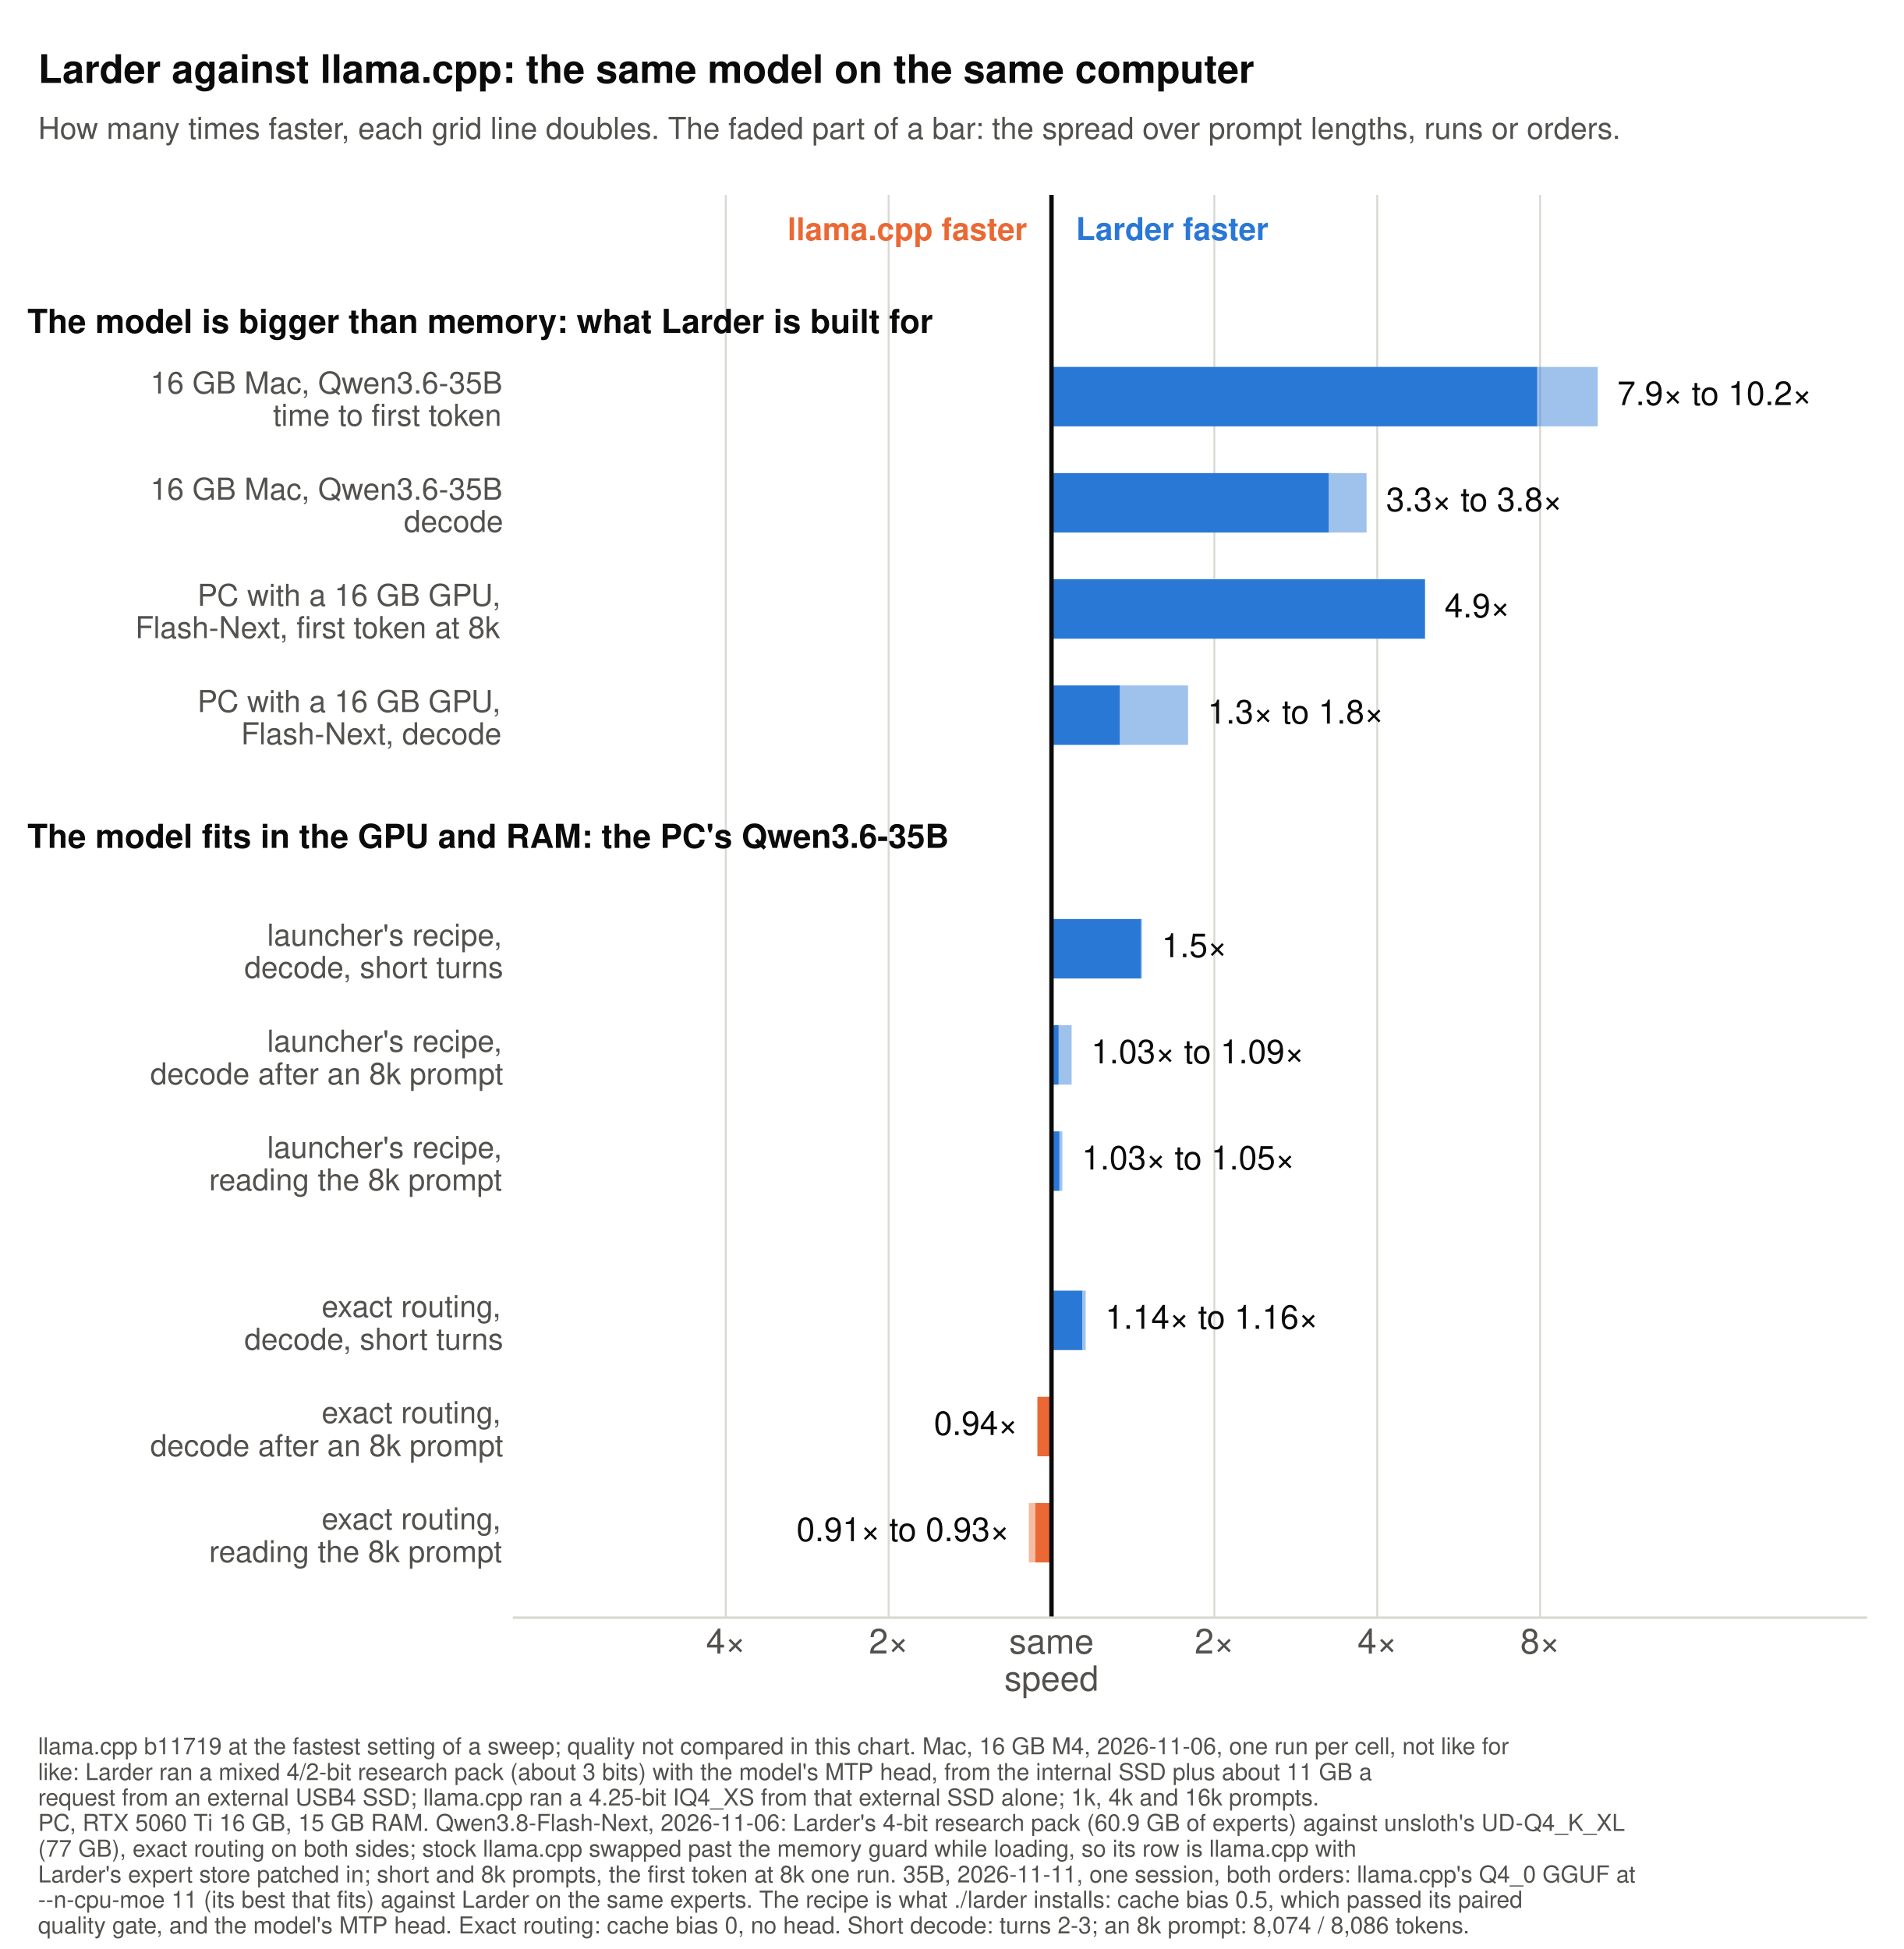
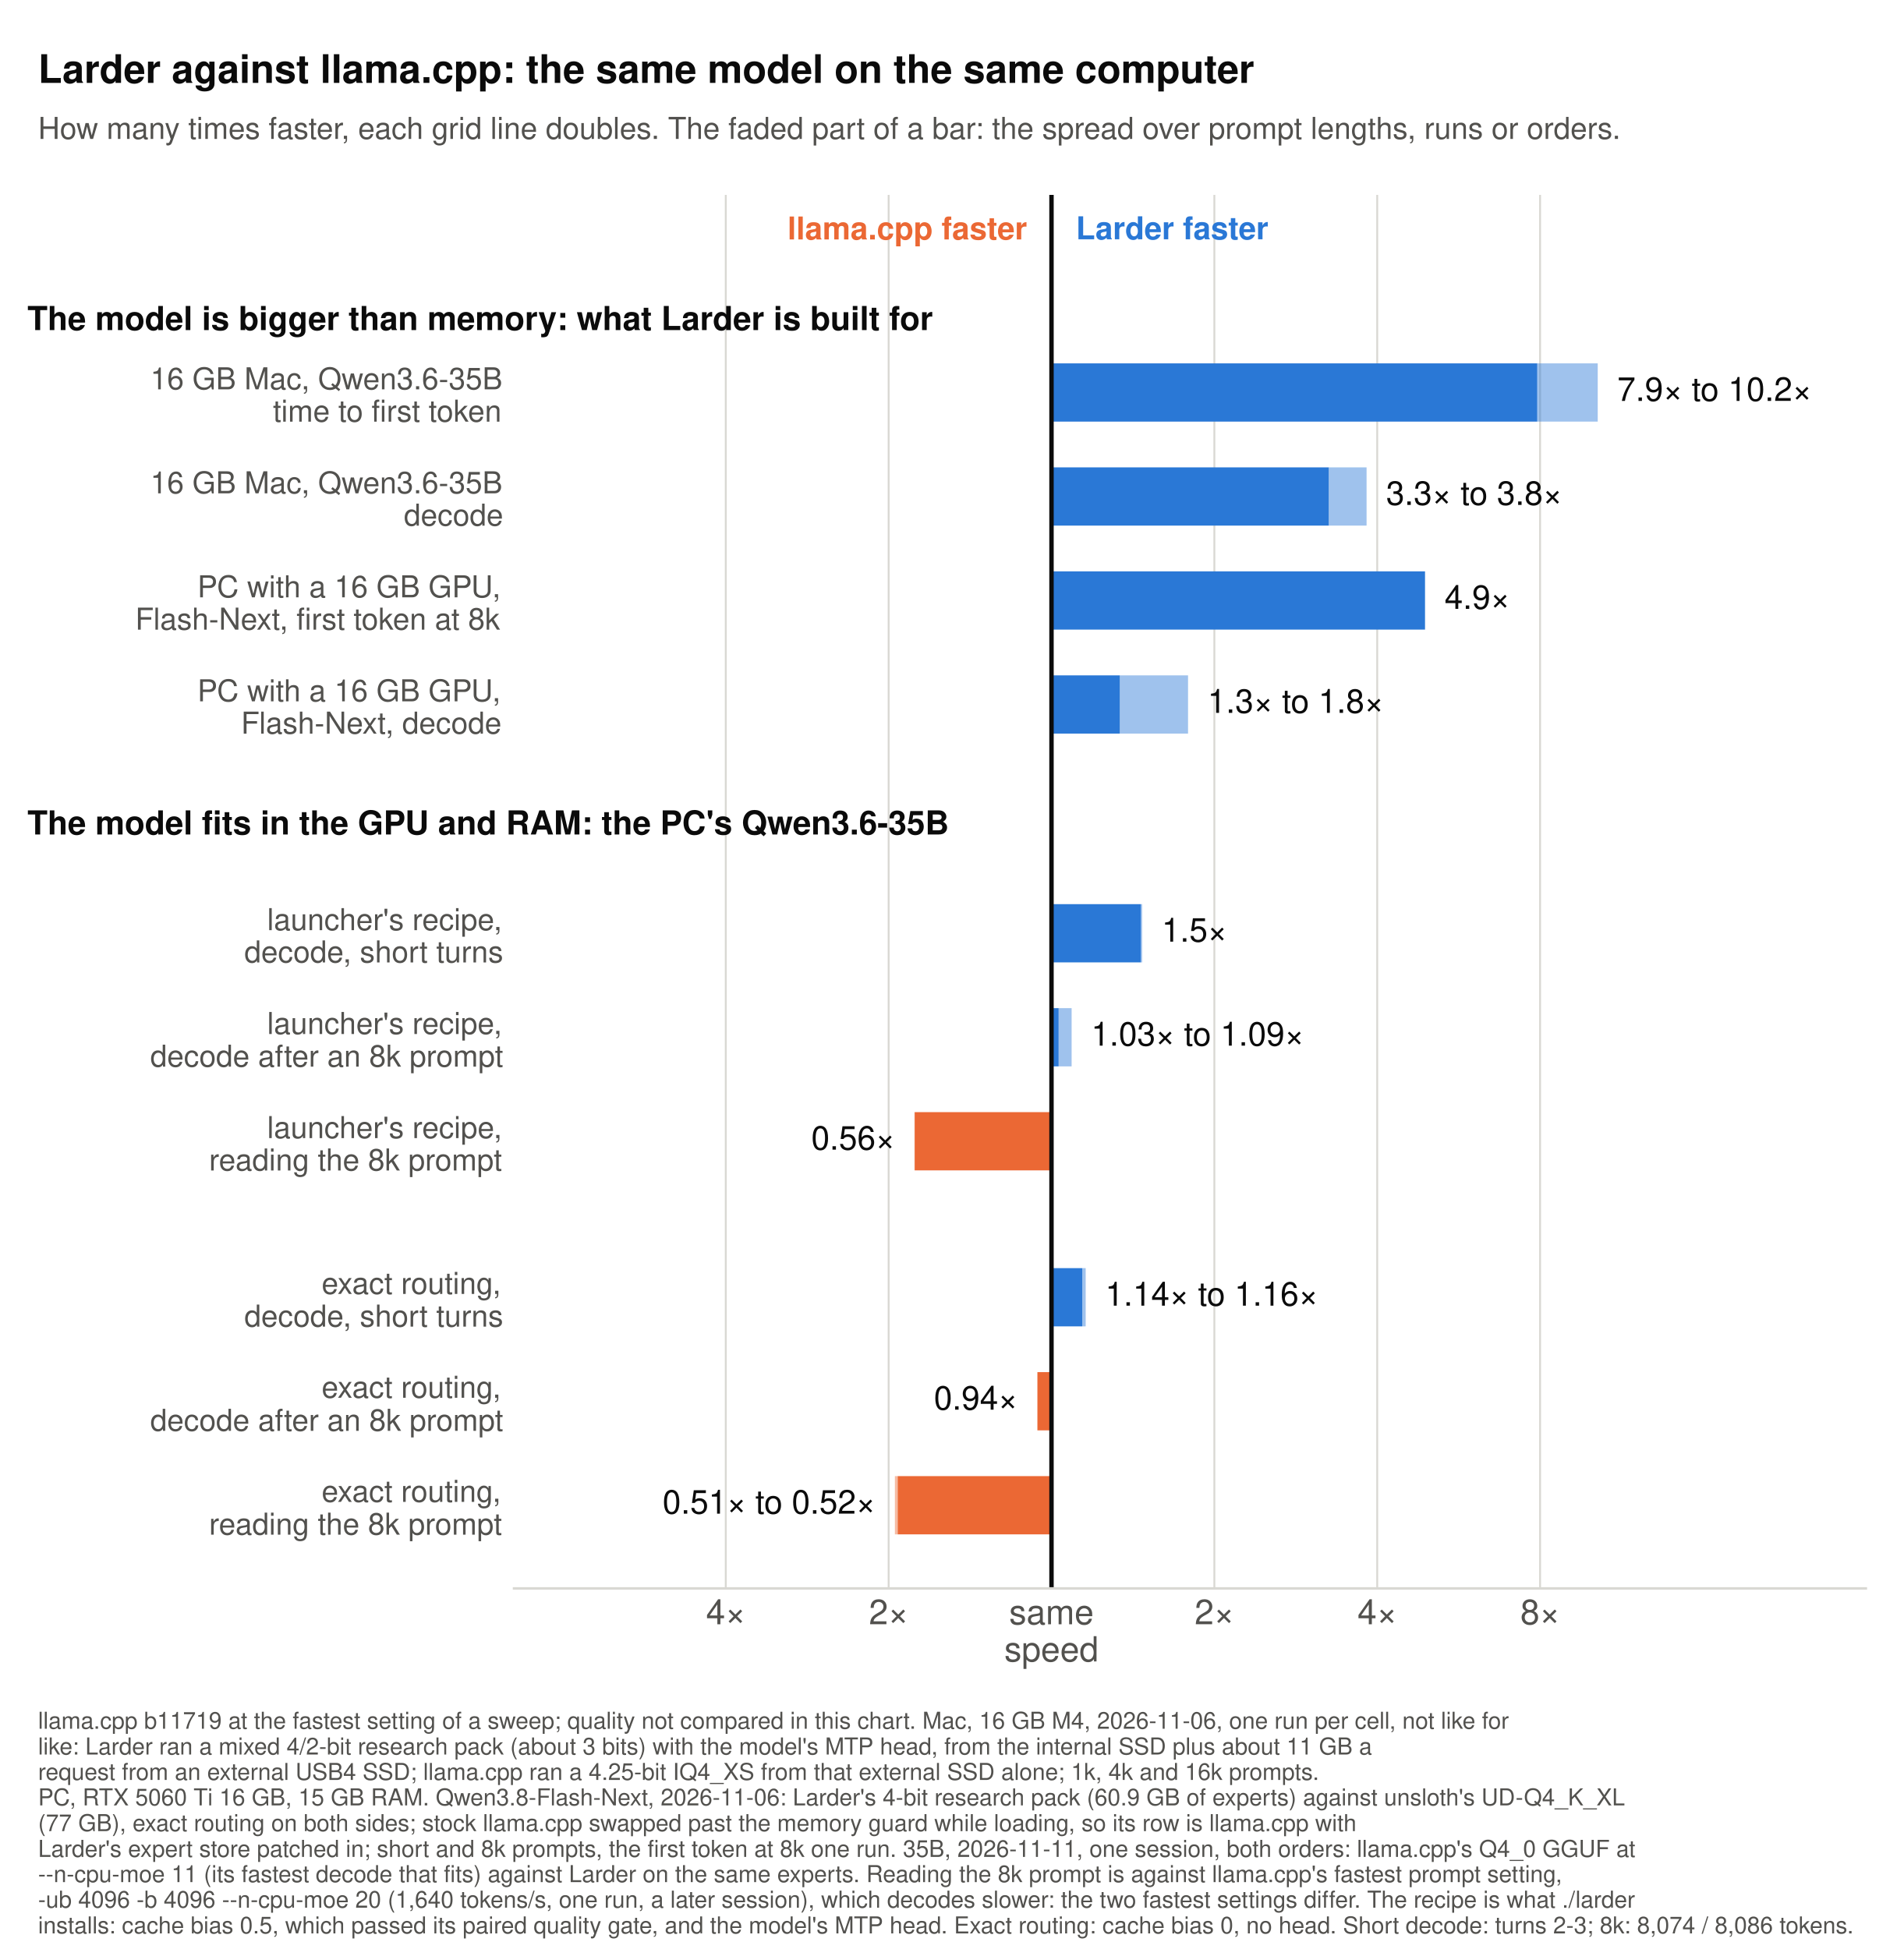
<svg xmlns="http://www.w3.org/2000/svg" width="604.8pt" height="619.2pt" viewBox="0 0 604.8 619.2" version="1.1">
  <defs>
    <style type="text/css">*{stroke-linejoin: round; stroke-linecap: butt}</style>
  </defs>
  <g id="figure_1">
    <g id="patch_1">
      <path d="M 0 619.2  L 604.8 619.2  L 604.8 0  L 0 0  L 0 619.2  z " style="fill: none; opacity: 0" />
    </g>
    <g id="axes_1">
      <g id="patch_2">
-         <path d="M 163.296 513.936  L 592.704 513.936  L 592.704 61.92  L 163.296 61.92  L 163.296 513.936  z " style="fill: none" />
+         <path d="M 163.296 504.648  L 592.704 504.648  L 592.704 61.92  L 163.296 61.92  L 163.296 504.648  z " style="fill: none" />
      </g>
      <g id="matplotlib.axis_1">
        <g id="xtick_1">
          <g id="line2d_1">
-             <path d="M 230.553 513.936  L 230.553 61.92  " clip-path="url(#p3ec4ab9280)" style="fill: none; stroke: #d9d8d3; stroke-width: 0.6; stroke-linecap: square" />
+             <path d="M 230.553 504.648  L 230.553 61.92  " clip-path="url(#pb048a3f7c0)" style="fill: none; stroke: #d9d8d3; stroke-width: 0.6; stroke-linecap: square" />
          </g>
          <g id="line2d_2" />
          <g id="text_1">
-             <text style="font-size: 11px; font-family: 'Helvetica', 'Arial', 'DejaVu Sans', sans-serif; text-anchor: middle; fill: #52514e" x="230.553" y="525.327" transform="rotate(-0 230.5527 525.3268)">4×</text>
+             <text style="font-size: 11px; font-family: 'Helvetica', 'Arial', 'DejaVu Sans', sans-serif; text-anchor: middle; fill: #52514e" x="230.553" y="516.039" transform="rotate(-0 230.5527 516.0388)">4×</text>
          </g>
        </g>
        <g id="xtick_2">
          <g id="line2d_3">
-             <path d="M 282.289 513.936  L 282.289 61.92  " clip-path="url(#p3ec4ab9280)" style="fill: none; stroke: #d9d8d3; stroke-width: 0.6; stroke-linecap: square" />
+             <path d="M 282.289 504.648  L 282.289 61.92  " clip-path="url(#pb048a3f7c0)" style="fill: none; stroke: #d9d8d3; stroke-width: 0.6; stroke-linecap: square" />
          </g>
          <g id="line2d_4" />
          <g id="text_2">
-             <text style="font-size: 11px; font-family: 'Helvetica', 'Arial', 'DejaVu Sans', sans-serif; text-anchor: middle; fill: #52514e" x="282.289" y="525.327" transform="rotate(-0 282.2886 525.3268)">2×</text>
+             <text style="font-size: 11px; font-family: 'Helvetica', 'Arial', 'DejaVu Sans', sans-serif; text-anchor: middle; fill: #52514e" x="282.289" y="516.039" transform="rotate(-0 282.2886 516.0388)">2×</text>
          </g>
        </g>
        <g id="xtick_3">
          <g id="line2d_5">
-             <path d="M 334.024 513.936  L 334.024 61.92  " clip-path="url(#p3ec4ab9280)" style="fill: none; stroke: #d9d8d3; stroke-width: 0.6; stroke-linecap: square" />
+             <path d="M 334.024 504.648  L 334.024 61.92  " clip-path="url(#pb048a3f7c0)" style="fill: none; stroke: #d9d8d3; stroke-width: 0.6; stroke-linecap: square" />
          </g>
          <g id="line2d_6" />
          <g id="text_3">
-             <text style="font-size: 11px; font-family: 'Helvetica', 'Arial', 'DejaVu Sans', sans-serif; fill: #52514e" transform="translate(320.5761 525.3268)">same</text>
-             <text style="font-size: 11px; font-family: 'Helvetica', 'Arial', 'DejaVu Sans', sans-serif; fill: #52514e" transform="translate(319.0404 537.1195)">speed</text>
+             <text style="font-size: 11px; font-family: 'Helvetica', 'Arial', 'DejaVu Sans', sans-serif; fill: #52514e" transform="translate(320.5761 516.0388)">same</text>
+             <text style="font-size: 11px; font-family: 'Helvetica', 'Arial', 'DejaVu Sans', sans-serif; fill: #52514e" transform="translate(319.0404 527.8315)">speed</text>
          </g>
        </g>
        <g id="xtick_4">
          <g id="line2d_7">
-             <path d="M 385.76 513.936  L 385.76 61.92  " clip-path="url(#p3ec4ab9280)" style="fill: none; stroke: #d9d8d3; stroke-width: 0.6; stroke-linecap: square" />
+             <path d="M 385.76 504.648  L 385.76 61.92  " clip-path="url(#pb048a3f7c0)" style="fill: none; stroke: #d9d8d3; stroke-width: 0.6; stroke-linecap: square" />
          </g>
          <g id="line2d_8" />
          <g id="text_4">
-             <text style="font-size: 11px; font-family: 'Helvetica', 'Arial', 'DejaVu Sans', sans-serif; text-anchor: middle; fill: #52514e" x="385.76" y="525.327" transform="rotate(-0 385.7604 525.3268)">2×</text>
+             <text style="font-size: 11px; font-family: 'Helvetica', 'Arial', 'DejaVu Sans', sans-serif; text-anchor: middle; fill: #52514e" x="385.76" y="516.039" transform="rotate(-0 385.7604 516.0388)">2×</text>
          </g>
        </g>
        <g id="xtick_5">
          <g id="line2d_9">
-             <path d="M 437.496 513.936  L 437.496 61.92  " clip-path="url(#p3ec4ab9280)" style="fill: none; stroke: #d9d8d3; stroke-width: 0.6; stroke-linecap: square" />
+             <path d="M 437.496 504.648  L 437.496 61.92  " clip-path="url(#pb048a3f7c0)" style="fill: none; stroke: #d9d8d3; stroke-width: 0.6; stroke-linecap: square" />
          </g>
          <g id="line2d_10" />
          <g id="text_5">
-             <text style="font-size: 11px; font-family: 'Helvetica', 'Arial', 'DejaVu Sans', sans-serif; text-anchor: middle; fill: #52514e" x="437.496" y="525.327" transform="rotate(-0 437.4963 525.3268)">4×</text>
+             <text style="font-size: 11px; font-family: 'Helvetica', 'Arial', 'DejaVu Sans', sans-serif; text-anchor: middle; fill: #52514e" x="437.496" y="516.039" transform="rotate(-0 437.4963 516.0388)">4×</text>
          </g>
        </g>
        <g id="xtick_6">
          <g id="line2d_11">
-             <path d="M 489.232 513.936  L 489.232 61.92  " clip-path="url(#p3ec4ab9280)" style="fill: none; stroke: #d9d8d3; stroke-width: 0.6; stroke-linecap: square" />
+             <path d="M 489.232 504.648  L 489.232 61.92  " clip-path="url(#pb048a3f7c0)" style="fill: none; stroke: #d9d8d3; stroke-width: 0.6; stroke-linecap: square" />
          </g>
          <g id="line2d_12" />
          <g id="text_6">
-             <text style="font-size: 11px; font-family: 'Helvetica', 'Arial', 'DejaVu Sans', sans-serif; text-anchor: middle; fill: #52514e" x="489.232" y="525.327" transform="rotate(-0 489.2322 525.3268)">8×</text>
+             <text style="font-size: 11px; font-family: 'Helvetica', 'Arial', 'DejaVu Sans', sans-serif; text-anchor: middle; fill: #52514e" x="489.232" y="516.039" transform="rotate(-0 489.2322 516.0388)">8×</text>
          </g>
        </g>
      </g>
      <g id="matplotlib.axis_2">
        <g id="ytick_1">
          <g id="line2d_13" />
          <g id="text_7">
-             <text style="font-size: 9.6px; font-family: 'Helvetica', 'Arial', 'DejaVu Sans', sans-serif; fill: #52514e" transform="translate(47.7475 125.0113)">16 GB Mac, Qwen3.6-35B</text>
-             <text style="font-size: 9.6px; font-family: 'Helvetica', 'Arial', 'DejaVu Sans', sans-serif; fill: #52514e" transform="translate(86.7085 135.2761)">time to first token</text>
+             <text style="font-size: 9.6px; font-family: 'Helvetica', 'Arial', 'DejaVu Sans', sans-serif; fill: #52514e" transform="translate(47.7475 123.6944)">16 GB Mac, Qwen3.6-35B</text>
+             <text style="font-size: 9.6px; font-family: 'Helvetica', 'Arial', 'DejaVu Sans', sans-serif; fill: #52514e" transform="translate(86.7085 133.9592)">time to first token</text>
          </g>
        </g>
        <g id="ytick_2">
          <g id="line2d_14" />
          <g id="text_8">
-             <text style="font-size: 9.6px; font-family: 'Helvetica', 'Arial', 'DejaVu Sans', sans-serif; fill: #52514e" transform="translate(47.7475 158.7439)">16 GB Mac, Qwen3.6-35B</text>
-             <text style="font-size: 9.6px; font-family: 'Helvetica', 'Arial', 'DejaVu Sans', sans-serif; fill: #52514e" transform="translate(128.3035 169.0087)">decode</text>
+             <text style="font-size: 9.6px; font-family: 'Helvetica', 'Arial', 'DejaVu Sans', sans-serif; fill: #52514e" transform="translate(47.7475 156.7338)">16 GB Mac, Qwen3.6-35B</text>
+             <text style="font-size: 9.6px; font-family: 'Helvetica', 'Arial', 'DejaVu Sans', sans-serif; fill: #52514e" transform="translate(128.3035 166.9986)">decode</text>
          </g>
        </g>
        <g id="ytick_3">
          <g id="line2d_15" />
          <g id="text_9">
-             <text style="font-size: 9.6px; font-family: 'Helvetica', 'Arial', 'DejaVu Sans', sans-serif; fill: #52514e" transform="translate(62.6965 192.4764)">PC with a 16 GB GPU,</text>
-             <text style="font-size: 9.6px; font-family: 'Helvetica', 'Arial', 'DejaVu Sans', sans-serif; fill: #52514e" transform="translate(42.9625 202.7412)">Flash-Next, first token at 8k</text>
+             <text style="font-size: 9.6px; font-family: 'Helvetica', 'Arial', 'DejaVu Sans', sans-serif; fill: #52514e" transform="translate(62.6965 189.7732)">PC with a 16 GB GPU,</text>
+             <text style="font-size: 9.6px; font-family: 'Helvetica', 'Arial', 'DejaVu Sans', sans-serif; fill: #52514e" transform="translate(42.9625 200.038)">Flash-Next, first token at 8k</text>
          </g>
        </g>
        <g id="ytick_4">
          <g id="line2d_16" />
          <g id="text_10">
-             <text style="font-size: 9.6px; font-family: 'Helvetica', 'Arial', 'DejaVu Sans', sans-serif; fill: #52514e" transform="translate(62.6965 226.2089)">PC with a 16 GB GPU,</text>
-             <text style="font-size: 9.6px; font-family: 'Helvetica', 'Arial', 'DejaVu Sans', sans-serif; fill: #52514e" transform="translate(76.561 236.4737)">Flash-Next, decode</text>
+             <text style="font-size: 9.6px; font-family: 'Helvetica', 'Arial', 'DejaVu Sans', sans-serif; fill: #52514e" transform="translate(62.6965 222.8126)">PC with a 16 GB GPU,</text>
+             <text style="font-size: 9.6px; font-family: 'Helvetica', 'Arial', 'DejaVu Sans', sans-serif; fill: #52514e" transform="translate(76.561 233.0774)">Flash-Next, decode</text>
          </g>
        </g>
        <g id="ytick_5">
          <g id="line2d_17" />
          <g id="text_11">
-             <text style="font-size: 9.6px; font-family: 'Helvetica', 'Arial', 'DejaVu Sans', sans-serif; fill: #52514e" transform="translate(84.862 300.4318)">launcher's recipe,</text>
-             <text style="font-size: 9.6px; font-family: 'Helvetica', 'Arial', 'DejaVu Sans', sans-serif; fill: #52514e" transform="translate(77.6215 310.6966)">decode, short turns</text>
+             <text style="font-size: 9.6px; font-family: 'Helvetica', 'Arial', 'DejaVu Sans', sans-serif; fill: #52514e" transform="translate(84.862 295.5105)">launcher's recipe,</text>
+             <text style="font-size: 9.6px; font-family: 'Helvetica', 'Arial', 'DejaVu Sans', sans-serif; fill: #52514e" transform="translate(77.6215 305.7753)">decode, short turns</text>
          </g>
        </g>
        <g id="ytick_6">
          <g id="line2d_18" />
          <g id="text_12">
-             <text style="font-size: 9.6px; font-family: 'Helvetica', 'Arial', 'DejaVu Sans', sans-serif; fill: #52514e" transform="translate(84.862 334.1156)">launcher's recipe,</text>
-             <text style="font-size: 9.6px; font-family: 'Helvetica', 'Arial', 'DejaVu Sans', sans-serif; fill: #52514e" transform="translate(47.737 344.4974)">decode after an 8k prompt</text>
+             <text style="font-size: 9.6px; font-family: 'Helvetica', 'Arial', 'DejaVu Sans', sans-serif; fill: #52514e" transform="translate(84.862 328.5012)">launcher's recipe,</text>
+             <text style="font-size: 9.6px; font-family: 'Helvetica', 'Arial', 'DejaVu Sans', sans-serif; fill: #52514e" transform="translate(47.737 338.883)">decode after an 8k prompt</text>
          </g>
        </g>
        <g id="ytick_7">
          <g id="line2d_19" />
          <g id="text_13">
-             <text style="font-size: 9.6px; font-family: 'Helvetica', 'Arial', 'DejaVu Sans', sans-serif; fill: #52514e" transform="translate(84.862 367.8856)">launcher's recipe,</text>
-             <text style="font-size: 9.6px; font-family: 'Helvetica', 'Arial', 'DejaVu Sans', sans-serif; fill: #52514e" transform="translate(66.415 378.1774)">reading the 8k prompt</text>
+             <text style="font-size: 9.6px; font-family: 'Helvetica', 'Arial', 'DejaVu Sans', sans-serif; fill: #52514e" transform="translate(84.862 361.5781)">launcher's recipe,</text>
+             <text style="font-size: 9.6px; font-family: 'Helvetica', 'Arial', 'DejaVu Sans', sans-serif; fill: #52514e" transform="translate(66.415 371.8699)">reading the 8k prompt</text>
          </g>
        </g>
        <g id="ytick_8">
          <g id="line2d_20" />
          <g id="text_14">
-             <text style="font-size: 9.6px; font-family: 'Helvetica', 'Arial', 'DejaVu Sans', sans-serif; fill: #52514e" transform="translate(102.1675 418.4229)">exact routing,</text>
-             <text style="font-size: 9.6px; font-family: 'Helvetica', 'Arial', 'DejaVu Sans', sans-serif; fill: #52514e" transform="translate(77.6215 428.8107)">decode, short turns</text>
+             <text style="font-size: 9.6px; font-family: 'Helvetica', 'Arial', 'DejaVu Sans', sans-serif; fill: #52514e" transform="translate(102.1675 411.0757)">exact routing,</text>
+             <text style="font-size: 9.6px; font-family: 'Helvetica', 'Arial', 'DejaVu Sans', sans-serif; fill: #52514e" transform="translate(77.6215 421.4635)">decode, short turns</text>
          </g>
        </g>
        <g id="ytick_9">
          <g id="line2d_21" />
          <g id="text_15">
-             <text style="font-size: 9.6px; font-family: 'Helvetica', 'Arial', 'DejaVu Sans', sans-serif; fill: #52514e" transform="translate(102.1675 452.1067)">exact routing,</text>
-             <text style="font-size: 9.6px; font-family: 'Helvetica', 'Arial', 'DejaVu Sans', sans-serif; fill: #52514e" transform="translate(47.737 462.6115)">decode after an 8k prompt</text>
+             <text style="font-size: 9.6px; font-family: 'Helvetica', 'Arial', 'DejaVu Sans', sans-serif; fill: #52514e" transform="translate(102.1675 444.0663)">exact routing,</text>
+             <text style="font-size: 9.6px; font-family: 'Helvetica', 'Arial', 'DejaVu Sans', sans-serif; fill: #52514e" transform="translate(47.737 454.5711)">decode after an 8k prompt</text>
          </g>
        </g>
        <g id="ytick_10">
          <g id="line2d_22" />
          <g id="text_16">
-             <text style="font-size: 9.6px; font-family: 'Helvetica', 'Arial', 'DejaVu Sans', sans-serif; fill: #52514e" transform="translate(102.1675 485.8767)">exact routing,</text>
-             <text style="font-size: 9.6px; font-family: 'Helvetica', 'Arial', 'DejaVu Sans', sans-serif; fill: #52514e" transform="translate(66.415 496.2915)">reading the 8k prompt</text>
+             <text style="font-size: 9.6px; font-family: 'Helvetica', 'Arial', 'DejaVu Sans', sans-serif; fill: #52514e" transform="translate(102.1675 477.1432)">exact routing,</text>
+             <text style="font-size: 9.6px; font-family: 'Helvetica', 'Arial', 'DejaVu Sans', sans-serif; fill: #52514e" transform="translate(66.415 487.558)">reading the 8k prompt</text>
          </g>
        </g>
      </g>
      <g id="patch_3">
-         <path d="M 334.024 135.457  L 488.338 135.457  L 488.338 116.567  L 334.024 116.567  z " clip-path="url(#p3ec4ab9280)" style="fill: #2a78d6" />
+         <path d="M 334.024 133.946  L 488.338 133.946  L 488.338 115.444  L 334.024 115.444  z " clip-path="url(#pb048a3f7c0)" style="fill: #2a78d6" />
      </g>
      <g id="patch_4">
-         <path d="M 488.338 135.457  L 507.543 135.457  L 507.543 116.567  L 488.338 116.567  z " clip-path="url(#p3ec4ab9280)" style="fill: #2a78d6; opacity: 0.45" />
+         <path d="M 488.338 133.946  L 507.543 133.946  L 507.543 115.444  L 488.338 115.444  z " clip-path="url(#pb048a3f7c0)" style="fill: #2a78d6; opacity: 0.45" />
      </g>
      <g id="patch_5">
-         <path d="M 334.024 169.189  L 422.103 169.189  L 422.103 150.299  L 334.024 150.299  z " clip-path="url(#p3ec4ab9280)" style="fill: #2a78d6" />
+         <path d="M 334.024 166.985  L 422.103 166.985  L 422.103 148.483  L 334.024 148.483  z " clip-path="url(#pb048a3f7c0)" style="fill: #2a78d6" />
      </g>
      <g id="patch_6">
-         <path d="M 422.103 169.189  L 434.114 169.189  L 434.114 150.299  L 422.103 150.299  z " clip-path="url(#p3ec4ab9280)" style="fill: #2a78d6; opacity: 0.45" />
+         <path d="M 422.103 166.985  L 434.114 166.985  L 434.114 148.483  L 422.103 148.483  z " clip-path="url(#pb048a3f7c0)" style="fill: #2a78d6; opacity: 0.45" />
      </g>
      <g id="patch_7">
-         <path d="M 334.024 202.922  L 452.68 202.922  L 452.68 184.032  L 334.024 184.032  z " clip-path="url(#p3ec4ab9280)" style="fill: #2a78d6" />
+         <path d="M 334.024 200.025  L 452.68 200.025  L 452.68 181.523  L 334.024 181.523  z " clip-path="url(#pb048a3f7c0)" style="fill: #2a78d6" />
      </g>
      <g id="patch_8">
-         <path d="M 452.68 202.922  L 452.68 202.922  L 452.68 184.032  L 452.68 184.032  z " clip-path="url(#p3ec4ab9280)" style="fill: #2a78d6; opacity: 0.45" />
+         <path d="M 452.68 200.025  L 452.68 200.025  L 452.68 181.523  L 452.68 181.523  z " clip-path="url(#pb048a3f7c0)" style="fill: #2a78d6; opacity: 0.45" />
      </g>
      <g id="patch_9">
-         <path d="M 334.024 236.655  L 355.726 236.655  L 355.726 217.764  L 334.024 217.764  z " clip-path="url(#p3ec4ab9280)" style="fill: #2a78d6" />
+         <path d="M 334.024 233.064  L 355.726 233.064  L 355.726 214.562  L 334.024 214.562  z " clip-path="url(#pb048a3f7c0)" style="fill: #2a78d6" />
      </g>
      <g id="patch_10">
-         <path d="M 355.726 236.655  L 377.401 236.655  L 377.401 217.764  L 355.726 217.764  z " clip-path="url(#p3ec4ab9280)" style="fill: #2a78d6; opacity: 0.45" />
+         <path d="M 355.726 233.064  L 377.401 233.064  L 377.401 214.562  L 355.726 214.562  z " clip-path="url(#pb048a3f7c0)" style="fill: #2a78d6; opacity: 0.45" />
      </g>
      <g id="patch_11">
-         <path d="M 334.024 310.866  L 362.412 310.866  L 362.412 291.976  L 334.024 291.976  z " clip-path="url(#p3ec4ab9280)" style="fill: #2a78d6" />
+         <path d="M 334.024 305.751  L 362.412 305.751  L 362.412 287.249  L 334.024 287.249  z " clip-path="url(#pb048a3f7c0)" style="fill: #2a78d6" />
      </g>
      <g id="patch_12">
-         <path d="M 362.412 310.866  L 362.825 310.866  L 362.825 291.976  L 362.412 291.976  z " clip-path="url(#p3ec4ab9280)" style="fill: #2a78d6; opacity: 0.45" />
+         <path d="M 362.412 305.751  L 362.825 305.751  L 362.825 287.249  L 362.412 287.249  z " clip-path="url(#pb048a3f7c0)" style="fill: #2a78d6; opacity: 0.45" />
      </g>
      <g id="patch_13">
-         <path d="M 334.024 344.599  L 336.289 344.599  L 336.289 325.708  L 334.024 325.708  z " clip-path="url(#p3ec4ab9280)" style="fill: #2a78d6" />
+         <path d="M 334.024 338.79  L 336.289 338.79  L 336.289 320.288  L 334.024 320.288  z " clip-path="url(#pb048a3f7c0)" style="fill: #2a78d6" />
      </g>
      <g id="patch_14">
-         <path d="M 336.289 344.599  L 340.417 344.599  L 340.417 325.708  L 336.289 325.708  z " clip-path="url(#p3ec4ab9280)" style="fill: #2a78d6; opacity: 0.45" />
+         <path d="M 336.289 338.79  L 340.417 338.79  L 340.417 320.288  L 336.289 320.288  z " clip-path="url(#pb048a3f7c0)" style="fill: #2a78d6; opacity: 0.45" />
      </g>
      <g id="patch_15">
-         <path d="M 334.024 378.331  L 336.541 378.331  L 336.541 359.441  L 334.024 359.441  z " clip-path="url(#p3ec4ab9280)" style="fill: #2a78d6" />
+         <path d="M 334.024 371.83  L 290.566 371.83  L 290.566 353.328  L 334.024 353.328  z " clip-path="url(#pb048a3f7c0)" style="fill: #eb6834" />
      </g>
      <g id="patch_16">
-         <path d="M 336.541 378.331  L 337.462 378.331  L 337.462 359.441  L 336.541 359.441  z " clip-path="url(#p3ec4ab9280)" style="fill: #2a78d6; opacity: 0.45" />
+         <path d="M 290.566 371.83  L 290.484 371.83  L 290.484 353.328  L 290.566 353.328  z " clip-path="url(#pb048a3f7c0)" style="fill: #eb6834; opacity: 0.45" />
      </g>
      <g id="patch_17">
-         <path d="M 334.024 428.93  L 343.806 428.93  L 343.806 410.04  L 334.024 410.04  z " clip-path="url(#p3ec4ab9280)" style="fill: #2a78d6" />
+         <path d="M 334.024 421.389  L 343.806 421.389  L 343.806 402.887  L 334.024 402.887  z " clip-path="url(#pb048a3f7c0)" style="fill: #2a78d6" />
      </g>
      <g id="patch_18">
-         <path d="M 343.806 428.93  L 344.885 428.93  L 344.885 410.04  L 343.806 410.04  z " clip-path="url(#p3ec4ab9280)" style="fill: #2a78d6; opacity: 0.45" />
+         <path d="M 343.806 421.389  L 344.885 421.389  L 344.885 402.887  L 343.806 402.887  z " clip-path="url(#pb048a3f7c0)" style="fill: #2a78d6; opacity: 0.45" />
      </g>
      <g id="patch_19">
-         <path d="M 334.024 462.663  L 329.6 462.663  L 329.6 443.772  L 334.024 443.772  z " clip-path="url(#p3ec4ab9280)" style="fill: #eb6834" />
+         <path d="M 334.024 454.428  L 329.6 454.428  L 329.6 435.926  L 334.024 435.926  z " clip-path="url(#pb048a3f7c0)" style="fill: #eb6834" />
      </g>
      <g id="patch_20">
-         <path d="M 329.6 462.663  L 329.442 462.663  L 329.442 443.772  L 329.6 443.772  z " clip-path="url(#p3ec4ab9280)" style="fill: #eb6834; opacity: 0.45" />
+         <path d="M 329.6 454.428  L 329.442 454.428  L 329.442 435.926  L 329.6 435.926  z " clip-path="url(#pb048a3f7c0)" style="fill: #eb6834; opacity: 0.45" />
      </g>
      <g id="patch_21">
-         <path d="M 334.024 496.395  L 328.899 496.395  L 328.899 477.505  L 334.024 477.505  z " clip-path="url(#p3ec4ab9280)" style="fill: #eb6834" />
+         <path d="M 334.024 487.468  L 285.16 487.468  L 285.16 468.965  L 334.024 468.965  z " clip-path="url(#pb048a3f7c0)" style="fill: #eb6834" />
      </g>
      <g id="patch_22">
-         <path d="M 328.899 496.395  L 326.818 496.395  L 326.818 477.505  L 328.899 477.505  z " clip-path="url(#p3ec4ab9280)" style="fill: #eb6834; opacity: 0.45" />
+         <path d="M 285.16 487.468  L 284.278 487.468  L 284.278 468.965  L 285.16 468.965  z " clip-path="url(#pb048a3f7c0)" style="fill: #eb6834; opacity: 0.45" />
      </g>
      <g id="line2d_23">
-         <path d="M 334.024 513.936  L 334.024 61.92  " clip-path="url(#p3ec4ab9280)" style="fill: none; stroke: #0b0b0b; stroke-width: 1.4; stroke-linecap: square" />
+         <path d="M 334.024 504.648  L 334.024 61.92  " clip-path="url(#pb048a3f7c0)" style="fill: none; stroke: #0b0b0b; stroke-width: 1.4; stroke-linecap: square" />
      </g>
      <g id="patch_23">
-         <path d="M 163.296 513.936  L 592.704 513.936  " style="fill: none; stroke: #d9d8d3; stroke-width: 0.8; stroke-linejoin: miter; stroke-linecap: square" />
+         <path d="M 163.296 504.648  L 592.704 504.648  " style="fill: none; stroke: #d9d8d3; stroke-width: 0.8; stroke-linejoin: miter; stroke-linecap: square" />
      </g>
      <g id="text_17">
-         <text style="font-size: 10.5px; font-family: 'Helvetica', 'Arial', 'DejaVu Sans', sans-serif; text-anchor: start; fill: #0b0b0b" x="513.751" y="128.684" transform="rotate(-0 513.7514 128.6836)">7.9× to 10.2×</text>
+         <text style="font-size: 10.5px; font-family: 'Helvetica', 'Arial', 'DejaVu Sans', sans-serif; text-anchor: start; fill: #0b0b0b" x="513.751" y="127.367" transform="rotate(-0 513.7514 127.3666)">7.9× to 10.2×</text>
      </g>
      <g id="text_18">
-         <text style="font-size: 10.5px; font-family: 'Helvetica', 'Arial', 'DejaVu Sans', sans-serif; text-anchor: start; fill: #0b0b0b" x="440.322" y="162.416" transform="rotate(-0 440.3223 162.4161)">3.3× to 3.8×</text>
+         <text style="font-size: 10.5px; font-family: 'Helvetica', 'Arial', 'DejaVu Sans', sans-serif; text-anchor: start; fill: #0b0b0b" x="440.322" y="160.406" transform="rotate(-0 440.3223 160.406)">3.3× to 3.8×</text>
      </g>
      <g id="text_19">
-         <text style="font-size: 10.5px; font-family: 'Helvetica', 'Arial', 'DejaVu Sans', sans-serif; text-anchor: start; fill: #0b0b0b" x="458.888" y="196.149" transform="rotate(-0 458.8883 196.1487)">4.9×</text>
+         <text style="font-size: 10.5px; font-family: 'Helvetica', 'Arial', 'DejaVu Sans', sans-serif; text-anchor: start; fill: #0b0b0b" x="458.888" y="193.445" transform="rotate(-0 458.8883 193.4454)">4.9×</text>
      </g>
      <g id="text_20">
-         <text style="font-size: 10.5px; font-family: 'Helvetica', 'Arial', 'DejaVu Sans', sans-serif; text-anchor: start; fill: #0b0b0b" x="383.61" y="229.881" transform="rotate(-0 383.6098 229.8812)">1.3× to 1.8×</text>
+         <text style="font-size: 10.5px; font-family: 'Helvetica', 'Arial', 'DejaVu Sans', sans-serif; text-anchor: start; fill: #0b0b0b" x="383.61" y="226.485" transform="rotate(-0 383.6098 226.4848)">1.3× to 1.8×</text>
      </g>
      <g id="text_21">
-         <text style="font-size: 10.5px; font-family: 'Helvetica', 'Arial', 'DejaVu Sans', sans-serif; text-anchor: start; fill: #0b0b0b" x="369.033" y="304.093" transform="rotate(-0 369.0333 304.0928)">1.5×</text>
+         <text style="font-size: 10.5px; font-family: 'Helvetica', 'Arial', 'DejaVu Sans', sans-serif; text-anchor: start; fill: #0b0b0b" x="369.033" y="299.172" transform="rotate(-0 369.0333 299.1715)">1.5×</text>
      </g>
      <g id="text_22">
-         <text style="font-size: 10.5px; font-family: 'Helvetica', 'Arial', 'DejaVu Sans', sans-serif; text-anchor: start; fill: #0b0b0b" x="346.625" y="337.825" transform="rotate(-0 346.6249 337.8253)">1.03× to 1.09×</text>
+         <text style="font-size: 10.5px; font-family: 'Helvetica', 'Arial', 'DejaVu Sans', sans-serif; text-anchor: start; fill: #0b0b0b" x="346.625" y="332.211" transform="rotate(-0 346.6249 332.2109)">1.03× to 1.09×</text>
      </g>
      <g id="text_23">
-         <text style="font-size: 10.5px; font-family: 'Helvetica', 'Arial', 'DejaVu Sans', sans-serif; text-anchor: start; fill: #0b0b0b" x="343.671" y="371.558" transform="rotate(-0 343.6707 371.5578)">1.03× to 1.05×</text>
+         <text style="font-size: 10.5px; font-family: 'Helvetica', 'Arial', 'DejaVu Sans', sans-serif; text-anchor: end; fill: #0b0b0b" x="284.276" y="365.25" transform="rotate(-0 284.2758 365.2503)">0.56×</text>
      </g>
      <g id="text_24">
-         <text style="font-size: 10.5px; font-family: 'Helvetica', 'Arial', 'DejaVu Sans', sans-serif; text-anchor: start; fill: #0b0b0b" x="351.093" y="422.157" transform="rotate(-0 351.0933 422.1567)">1.14× to 1.16×</text>
+         <text style="font-size: 10.5px; font-family: 'Helvetica', 'Arial', 'DejaVu Sans', sans-serif; text-anchor: start; fill: #0b0b0b" x="351.093" y="414.809" transform="rotate(-0 351.0933 414.8094)">1.14× to 1.16×</text>
      </g>
      <g id="text_25">
-         <text style="font-size: 10.5px; font-family: 'Helvetica', 'Arial', 'DejaVu Sans', sans-serif; text-anchor: end; fill: #0b0b0b" x="323.234" y="455.889" transform="rotate(-0 323.2337 455.8892)">0.94×</text>
+         <text style="font-size: 10.5px; font-family: 'Helvetica', 'Arial', 'DejaVu Sans', sans-serif; text-anchor: end; fill: #0b0b0b" x="323.234" y="447.849" transform="rotate(-0 323.2337 447.8488)">0.94×</text>
      </g>
      <g id="text_26">
-         <text style="font-size: 10.5px; font-family: 'Helvetica', 'Arial', 'DejaVu Sans', sans-serif; text-anchor: end; fill: #0b0b0b" x="320.61" y="489.622" transform="rotate(-0 320.6101 489.6217)">0.91× to 0.93×</text>
+         <text style="font-size: 10.5px; font-family: 'Helvetica', 'Arial', 'DejaVu Sans', sans-serif; text-anchor: end; fill: #0b0b0b" x="278.07" y="480.888" transform="rotate(-0 278.07 480.8882)">0.51× to 0.52×</text>
      </g>
      <g id="text_27">
-         <text style="font-weight: 700; font-size: 10px; font-family: 'Helvetica', 'Arial', 'DejaVu Sans', sans-serif; text-anchor: end; fill: #eb6834" x="326.264" y="76.322" transform="rotate(-0 326.2641 76.3217)">llama.cpp faster</text>
+         <text style="font-weight: 700; font-size: 10px; font-family: 'Helvetica', 'Arial', 'DejaVu Sans', sans-serif; text-anchor: end; fill: #eb6834" x="326.264" y="76.079" transform="rotate(-0 326.2641 76.0791)">llama.cpp faster</text>
      </g>
      <g id="text_28">
-         <text style="font-weight: 700; font-size: 10px; font-family: 'Helvetica', 'Arial', 'DejaVu Sans', sans-serif; text-anchor: start; fill: #2a78d6" x="341.785" y="76.271" transform="rotate(-0 341.7849 76.27092)">Larder faster</text>
+         <text style="font-weight: 700; font-size: 10px; font-family: 'Helvetica', 'Arial', 'DejaVu Sans', sans-serif; text-anchor: start; fill: #2a78d6" x="341.785" y="76.028" transform="rotate(-0 341.7849 76.02832)">Larder faster</text>
      </g>
      <g id="text_29">
-         <text style="font-weight: 700; font-size: 10.5px; font-family: 'Helvetica', 'Arial', 'DejaVu Sans', sans-serif; text-anchor: start; fill: #0b0b0b" x="8.709" y="105.772" transform="rotate(-0 8.70912 105.7723)">The model is bigger than memory: what Larder is built for</text>
+         <text style="font-weight: 700; font-size: 10.5px; font-family: 'Helvetica', 'Arial', 'DejaVu Sans', sans-serif; text-anchor: start; fill: #0b0b0b" x="8.709" y="104.871" transform="rotate(-0 8.70912 104.8712)">The model is bigger than memory: what Larder is built for</text>
      </g>
      <g id="text_30">
-         <text style="font-weight: 700; font-size: 10.5px; font-family: 'Helvetica', 'Arial', 'DejaVu Sans', sans-serif; text-anchor: start; fill: #0b0b0b" x="8.709" y="269.375" transform="rotate(-0 8.70912 269.3751)">The model fits in the GPU and RAM: the PC's Qwen3.6-35B</text>
+         <text style="font-weight: 700; font-size: 10.5px; font-family: 'Helvetica', 'Arial', 'DejaVu Sans', sans-serif; text-anchor: start; fill: #0b0b0b" x="8.709" y="265.112" transform="rotate(-0 8.70912 265.1123)">The model fits in the GPU and RAM: the PC's Qwen3.6-35B</text>
      </g>
    </g>
    <g id="text_31">
      <text style="font-weight: 700; font-size: 12.5px; font-family: 'Helvetica', 'Arial', 'DejaVu Sans', sans-serif; text-anchor: start; fill: #0b0b0b" x="12.096" y="26.334" transform="rotate(-0 12.096 26.33369)">Larder against llama.cpp: the same model on the same computer</text>
    </g>
    <g id="text_32">
      <text style="font-size: 9.6px; font-family: 'Helvetica', 'Arial', 'DejaVu Sans', sans-serif; text-anchor: start; fill: #52514e" x="12.096" y="44.136" transform="rotate(-0 12.096 44.136)">How many times faster, each grid line doubles. The faded part of a bar: the spread over prompt lengths, runs or orders.</text>
    </g>
    <g id="text_33">
-       <text style="font-size: 7.4px; font-family: 'Helvetica', 'Arial', 'DejaVu Sans', sans-serif; fill: #52514e" transform="translate(12.096 557.3353)">llama.cpp b11719 at the fastest setting of a sweep; quality not compared in this chart. Mac, 16 GB M4, 2026-11-06, one run per cell, not like for</text>
-       <text style="font-size: 7.4px; font-family: 'Helvetica', 'Arial', 'DejaVu Sans', sans-serif; fill: #52514e" transform="translate(12.096 565.516)">like: Larder ran a mixed 4/2-bit research pack (about 3 bits) with the model's MTP head, from the internal SSD plus about 11 GB a</text>
-       <text style="font-size: 7.4px; font-family: 'Helvetica', 'Arial', 'DejaVu Sans', sans-serif; fill: #52514e" transform="translate(12.096 573.6019)">request from an external USB4 SSD; llama.cpp ran a 4.25-bit IQ4_XS from that external SSD alone; 1k, 4k and 16k prompts.</text>
-       <text style="font-size: 7.4px; font-family: 'Helvetica', 'Arial', 'DejaVu Sans', sans-serif; fill: #52514e" transform="translate(12.096 581.6878)">PC, RTX 5060 Ti 16 GB, 15 GB RAM. Qwen3.8-Flash-Next, 2026-11-06: Larder's 4-bit research pack (60.9 GB of experts) against unsloth's UD-Q4_K_XL</text>
-       <text style="font-size: 7.4px; font-family: 'Helvetica', 'Arial', 'DejaVu Sans', sans-serif; fill: #52514e" transform="translate(12.096 589.8685)">(77 GB), exact routing on both sides; stock llama.cpp swapped past the memory guard while loading, so its row is llama.cpp with</text>
-       <text style="font-size: 7.4px; font-family: 'Helvetica', 'Arial', 'DejaVu Sans', sans-serif; fill: #52514e" transform="translate(12.096 598.0492)">Larder's expert store patched in; short and 8k prompts, the first token at 8k one run. 35B, 2026-11-11, one session, both orders: llama.cpp's Q4_0 GGUF at</text>
-       <text style="font-size: 7.4px; font-family: 'Helvetica', 'Arial', 'DejaVu Sans', sans-serif; fill: #52514e" transform="translate(12.096 606.0657)">--n-cpu-moe 11 (its best that fits) against Larder on the same experts. The recipe is what ./larder installs: cache bias 0.5, which passed its paired</text>
-       <text style="font-size: 7.4px; font-family: 'Helvetica', 'Arial', 'DejaVu Sans', sans-serif; fill: #52514e" transform="translate(12.096 614.2464)">quality gate, and the model's MTP head. Exact routing: cache bias 0, no head. Short decode: turns 2-3; an 8k prompt: 8,074 / 8,086 tokens.</text>
+       <text style="font-size: 7.4px; font-family: 'Helvetica', 'Arial', 'DejaVu Sans', sans-serif; fill: #52514e" transform="translate(12.096 549.224)">llama.cpp b11719 at the fastest setting of a sweep; quality not compared in this chart. Mac, 16 GB M4, 2026-11-06, one run per cell, not like for</text>
+       <text style="font-size: 7.4px; font-family: 'Helvetica', 'Arial', 'DejaVu Sans', sans-serif; fill: #52514e" transform="translate(12.096 557.4047)">like: Larder ran a mixed 4/2-bit research pack (about 3 bits) with the model's MTP head, from the internal SSD plus about 11 GB a</text>
+       <text style="font-size: 7.4px; font-family: 'Helvetica', 'Arial', 'DejaVu Sans', sans-serif; fill: #52514e" transform="translate(12.096 565.4906)">request from an external USB4 SSD; llama.cpp ran a 4.25-bit IQ4_XS from that external SSD alone; 1k, 4k and 16k prompts.</text>
+       <text style="font-size: 7.4px; font-family: 'Helvetica', 'Arial', 'DejaVu Sans', sans-serif; fill: #52514e" transform="translate(12.096 573.5765)">PC, RTX 5060 Ti 16 GB, 15 GB RAM. Qwen3.8-Flash-Next, 2026-11-06: Larder's 4-bit research pack (60.9 GB of experts) against unsloth's UD-Q4_K_XL</text>
+       <text style="font-size: 7.4px; font-family: 'Helvetica', 'Arial', 'DejaVu Sans', sans-serif; fill: #52514e" transform="translate(12.096 581.7572)">(77 GB), exact routing on both sides; stock llama.cpp swapped past the memory guard while loading, so its row is llama.cpp with</text>
+       <text style="font-size: 7.4px; font-family: 'Helvetica', 'Arial', 'DejaVu Sans', sans-serif; fill: #52514e" transform="translate(12.096 589.9379)">Larder's expert store patched in; short and 8k prompts, the first token at 8k one run. 35B, 2026-11-11, one session, both orders: llama.cpp's Q4_0 GGUF at</text>
+       <text style="font-size: 7.4px; font-family: 'Helvetica', 'Arial', 'DejaVu Sans', sans-serif; fill: #52514e" transform="translate(12.096 597.9544)">--n-cpu-moe 11 (its fastest decode that fits) against Larder on the same experts. Reading the 8k prompt is against llama.cpp's fastest prompt setting,</text>
+       <text style="font-size: 7.4px; font-family: 'Helvetica', 'Arial', 'DejaVu Sans', sans-serif; fill: #52514e" transform="translate(12.096 606.0657)">-ub 4096 -b 4096 --n-cpu-moe 20 (1,640 tokens/s, one run, a later session), which decodes slower: the two fastest settings differ. The recipe is what ./larder</text>
+       <text style="font-size: 7.4px; font-family: 'Helvetica', 'Arial', 'DejaVu Sans', sans-serif; fill: #52514e" transform="translate(12.096 614.2464)">installs: cache bias 0.5, which passed its paired quality gate, and the model's MTP head. Exact routing: cache bias 0, no head. Short decode: turns 2-3; 8k: 8,074 / 8,086 tokens.</text>
    </g>
  </g>
  <defs>
-     <clipPath id="p3ec4ab9280">
-       <rect x="163.296" y="61.92" width="429.408" height="452.016" />
+     <clipPath id="pb048a3f7c0">
+       <rect x="163.296" y="61.92" width="429.408" height="442.728" />
    </clipPath>
  </defs>
</svg>
